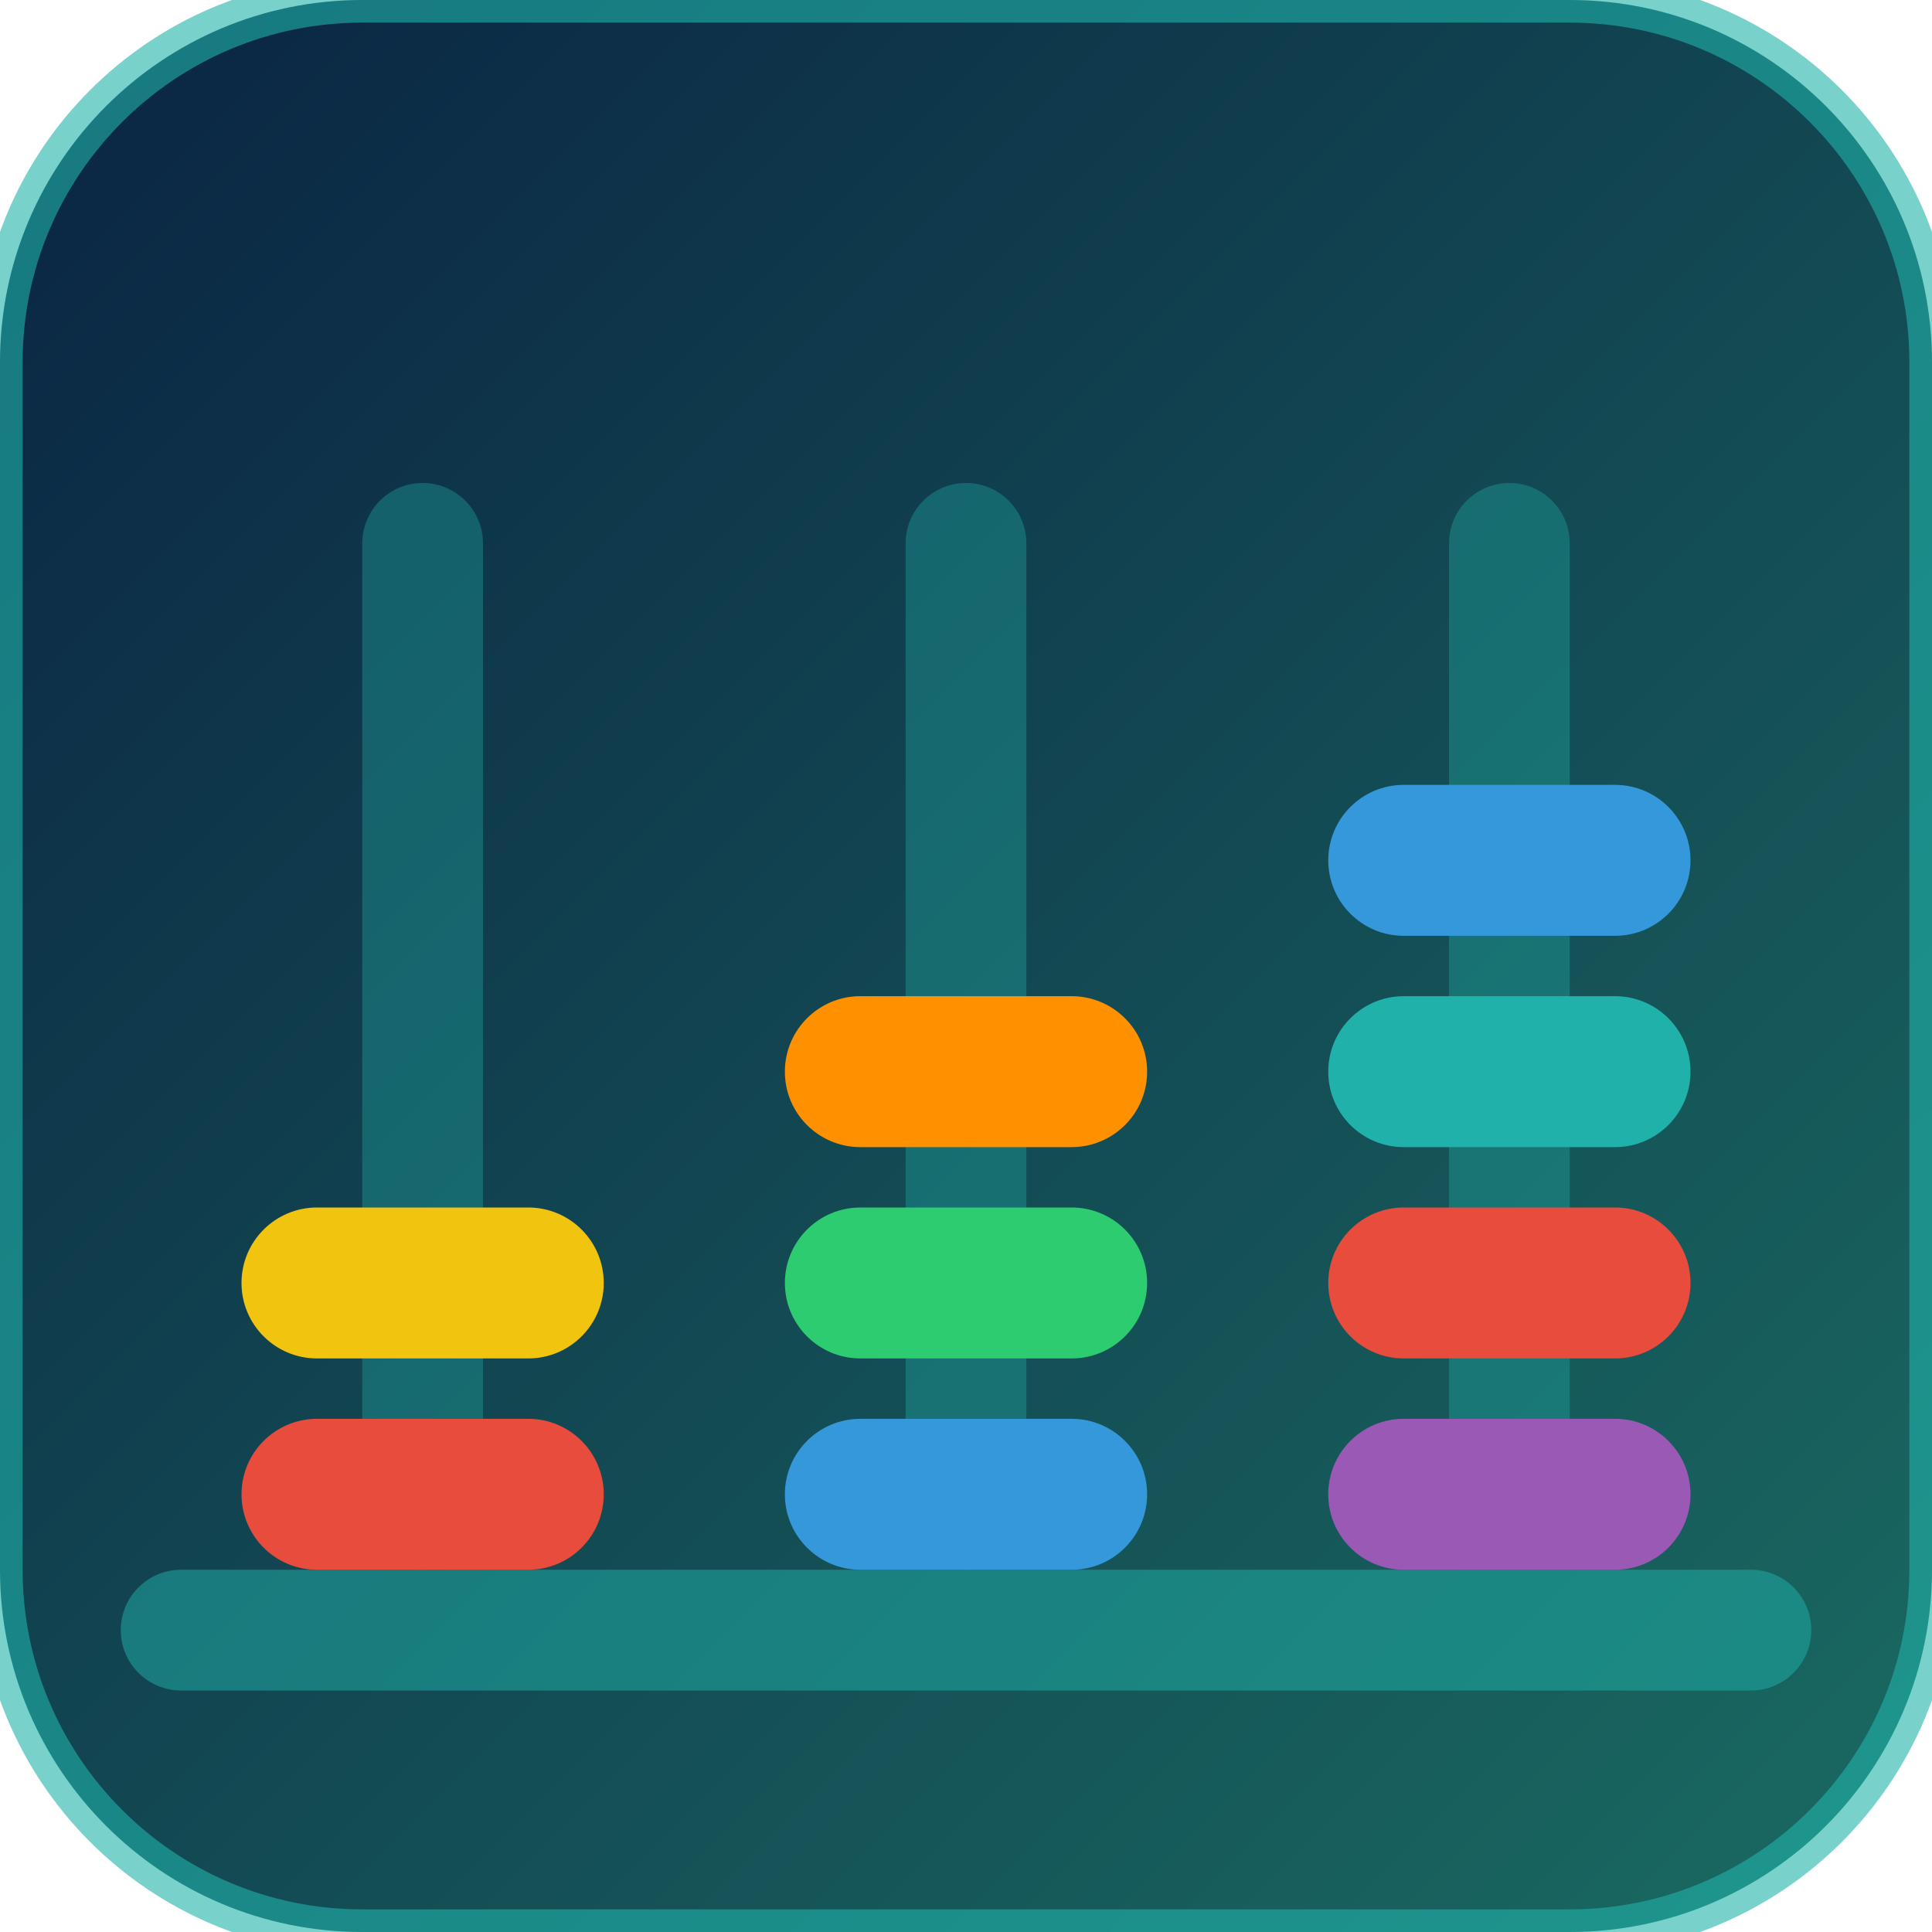
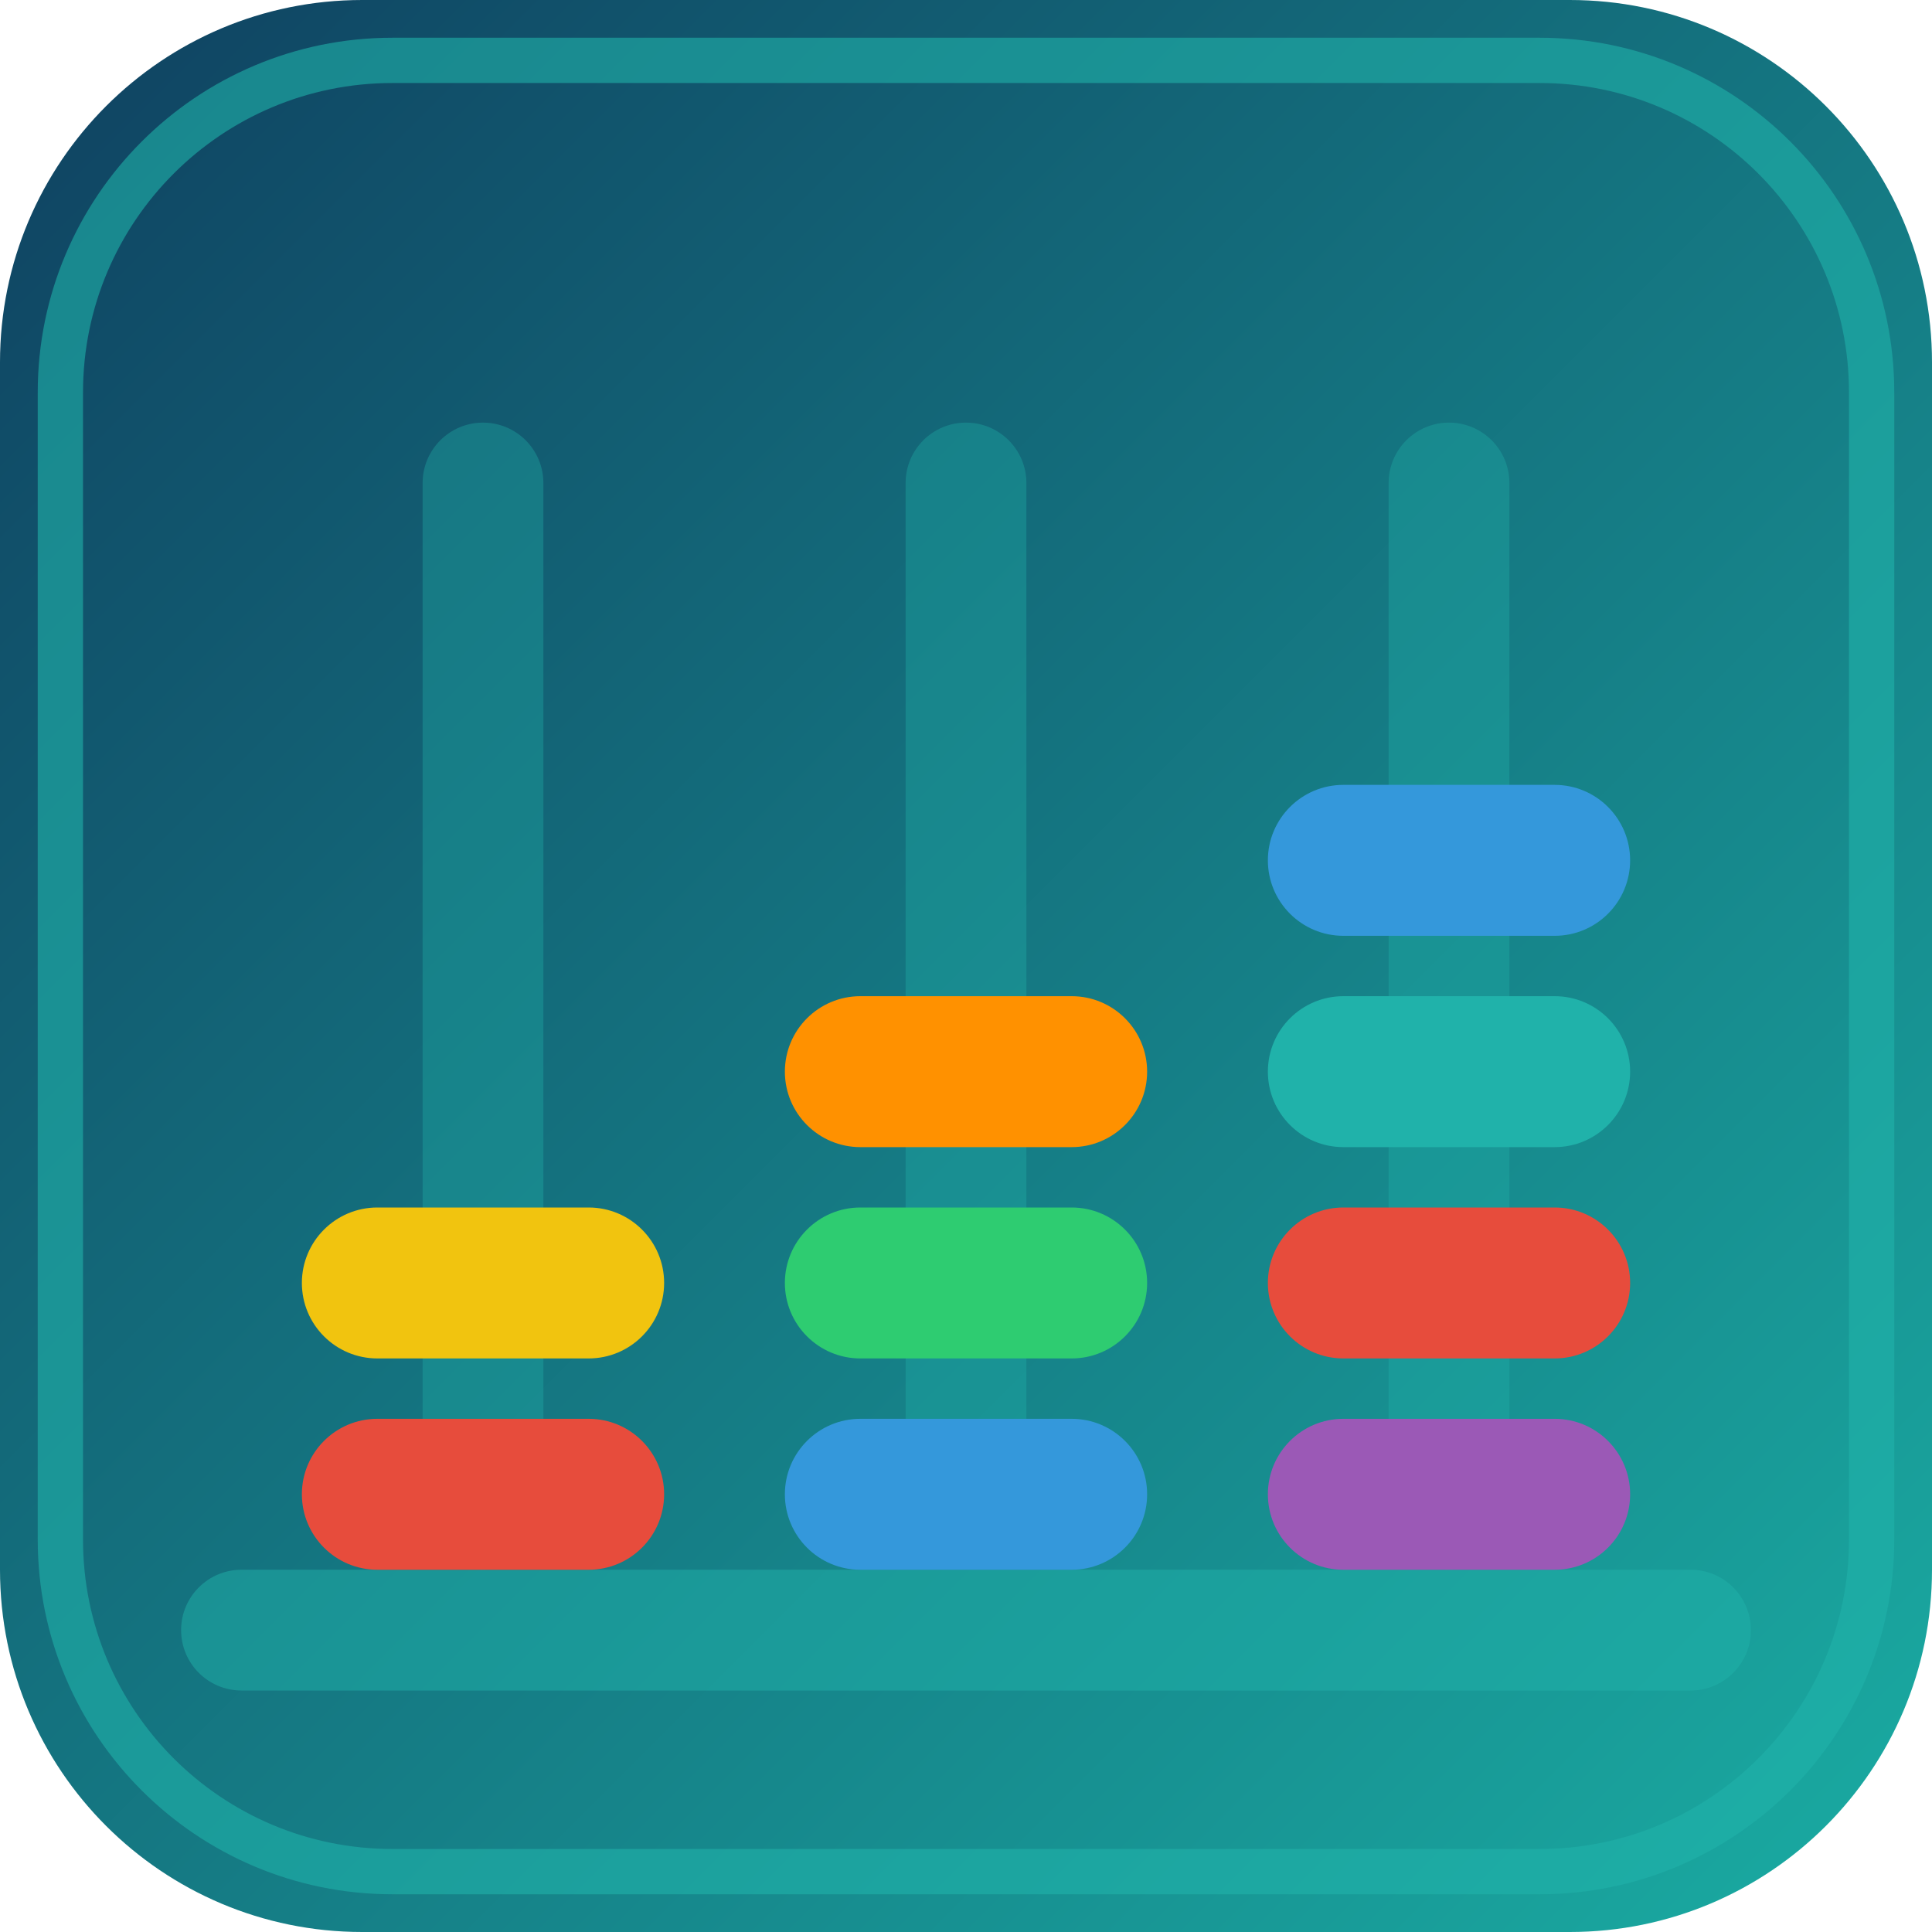
<svg xmlns="http://www.w3.org/2000/svg" viewBox="0 0 32 32">
  <defs>
    <linearGradient id="bg" x1="0%" y1="0%" x2="100%" y2="100%">
-       <stop offset="0%" stop-color="#0a2342" />
-       <stop offset="100%" stop-color="#1a6b62" />
+       <stop offset="0%" stop-color="#0f4060" />
+       <stop offset="100%" stop-color="#1aada3" />
    </linearGradient>
  </defs>
  <rect width="32" height="32" rx="6" fill="url(#bg)" />
-   <rect width="32" height="32" rx="6" fill="none" stroke="#20B2AA" stroke-width="0.75" opacity="0.6" />
-   <rect x="2" y="26" width="28" height="2" rx="1" fill="#20B2AA" opacity="0.5" />
-   <rect x="6" y="8" width="2" height="18" rx="1" fill="#20B2AA" opacity="0.35" />
-   <rect x="4" y="23.5" width="6" height="2.5" rx="1.25" fill="#e74c3c" />
-   <rect x="4" y="20" width="6" height="2.5" rx="1.25" fill="#f1c40f" />
-   <rect x="15" y="8" width="2" height="18" rx="1" fill="#20B2AA" opacity="0.35" />
+   <rect x="1" y="1" width="30" height="30" rx="5.5" fill="none" stroke="#20B2AA" stroke-width="0.75" opacity="0.6" />
+   <rect x="3" y="26" width="26" height="2" rx="1" fill="#20B2AA" opacity="0.5" />
+   <rect x="7" y="7" width="2" height="19" rx="1" fill="#20B2AA" opacity="0.35" />
+   <rect x="5" y="23.5" width="6" height="2.5" rx="1.25" fill="#e74c3c" />
+   <rect x="5" y="20" width="6" height="2.5" rx="1.25" fill="#f1c40f" />
+   <rect x="15" y="7" width="2" height="19" rx="1" fill="#20B2AA" opacity="0.35" />
  <rect x="13" y="23.5" width="6" height="2.5" rx="1.25" fill="#3498db" />
  <rect x="13" y="20" width="6" height="2.5" rx="1.25" fill="#2ecc71" />
  <rect x="13" y="16.5" width="6" height="2.5" rx="1.25" fill="#ff9100" />
-   <rect x="24" y="8" width="2" height="18" rx="1" fill="#20B2AA" opacity="0.35" />
-   <rect x="22" y="23.5" width="6" height="2.5" rx="1.25" fill="#9b59b6" />
-   <rect x="22" y="20" width="6" height="2.5" rx="1.25" fill="#e74c3c" />
-   <rect x="22" y="16.5" width="6" height="2.5" rx="1.25" fill="#20B2AA" />
-   <rect x="22" y="13" width="6" height="2.5" rx="1.25" fill="#3498db" />
+   <rect x="23" y="7" width="2" height="19" rx="1" fill="#20B2AA" opacity="0.35" />
+   <rect x="21" y="23.5" width="6" height="2.5" rx="1.25" fill="#9b59b6" />
+   <rect x="21" y="20" width="6" height="2.5" rx="1.25" fill="#e74c3c" />
+   <rect x="21" y="16.5" width="6" height="2.5" rx="1.25" fill="#20B2AA" />
+   <rect x="21" y="13" width="6" height="2.5" rx="1.25" fill="#3498db" />
</svg>
